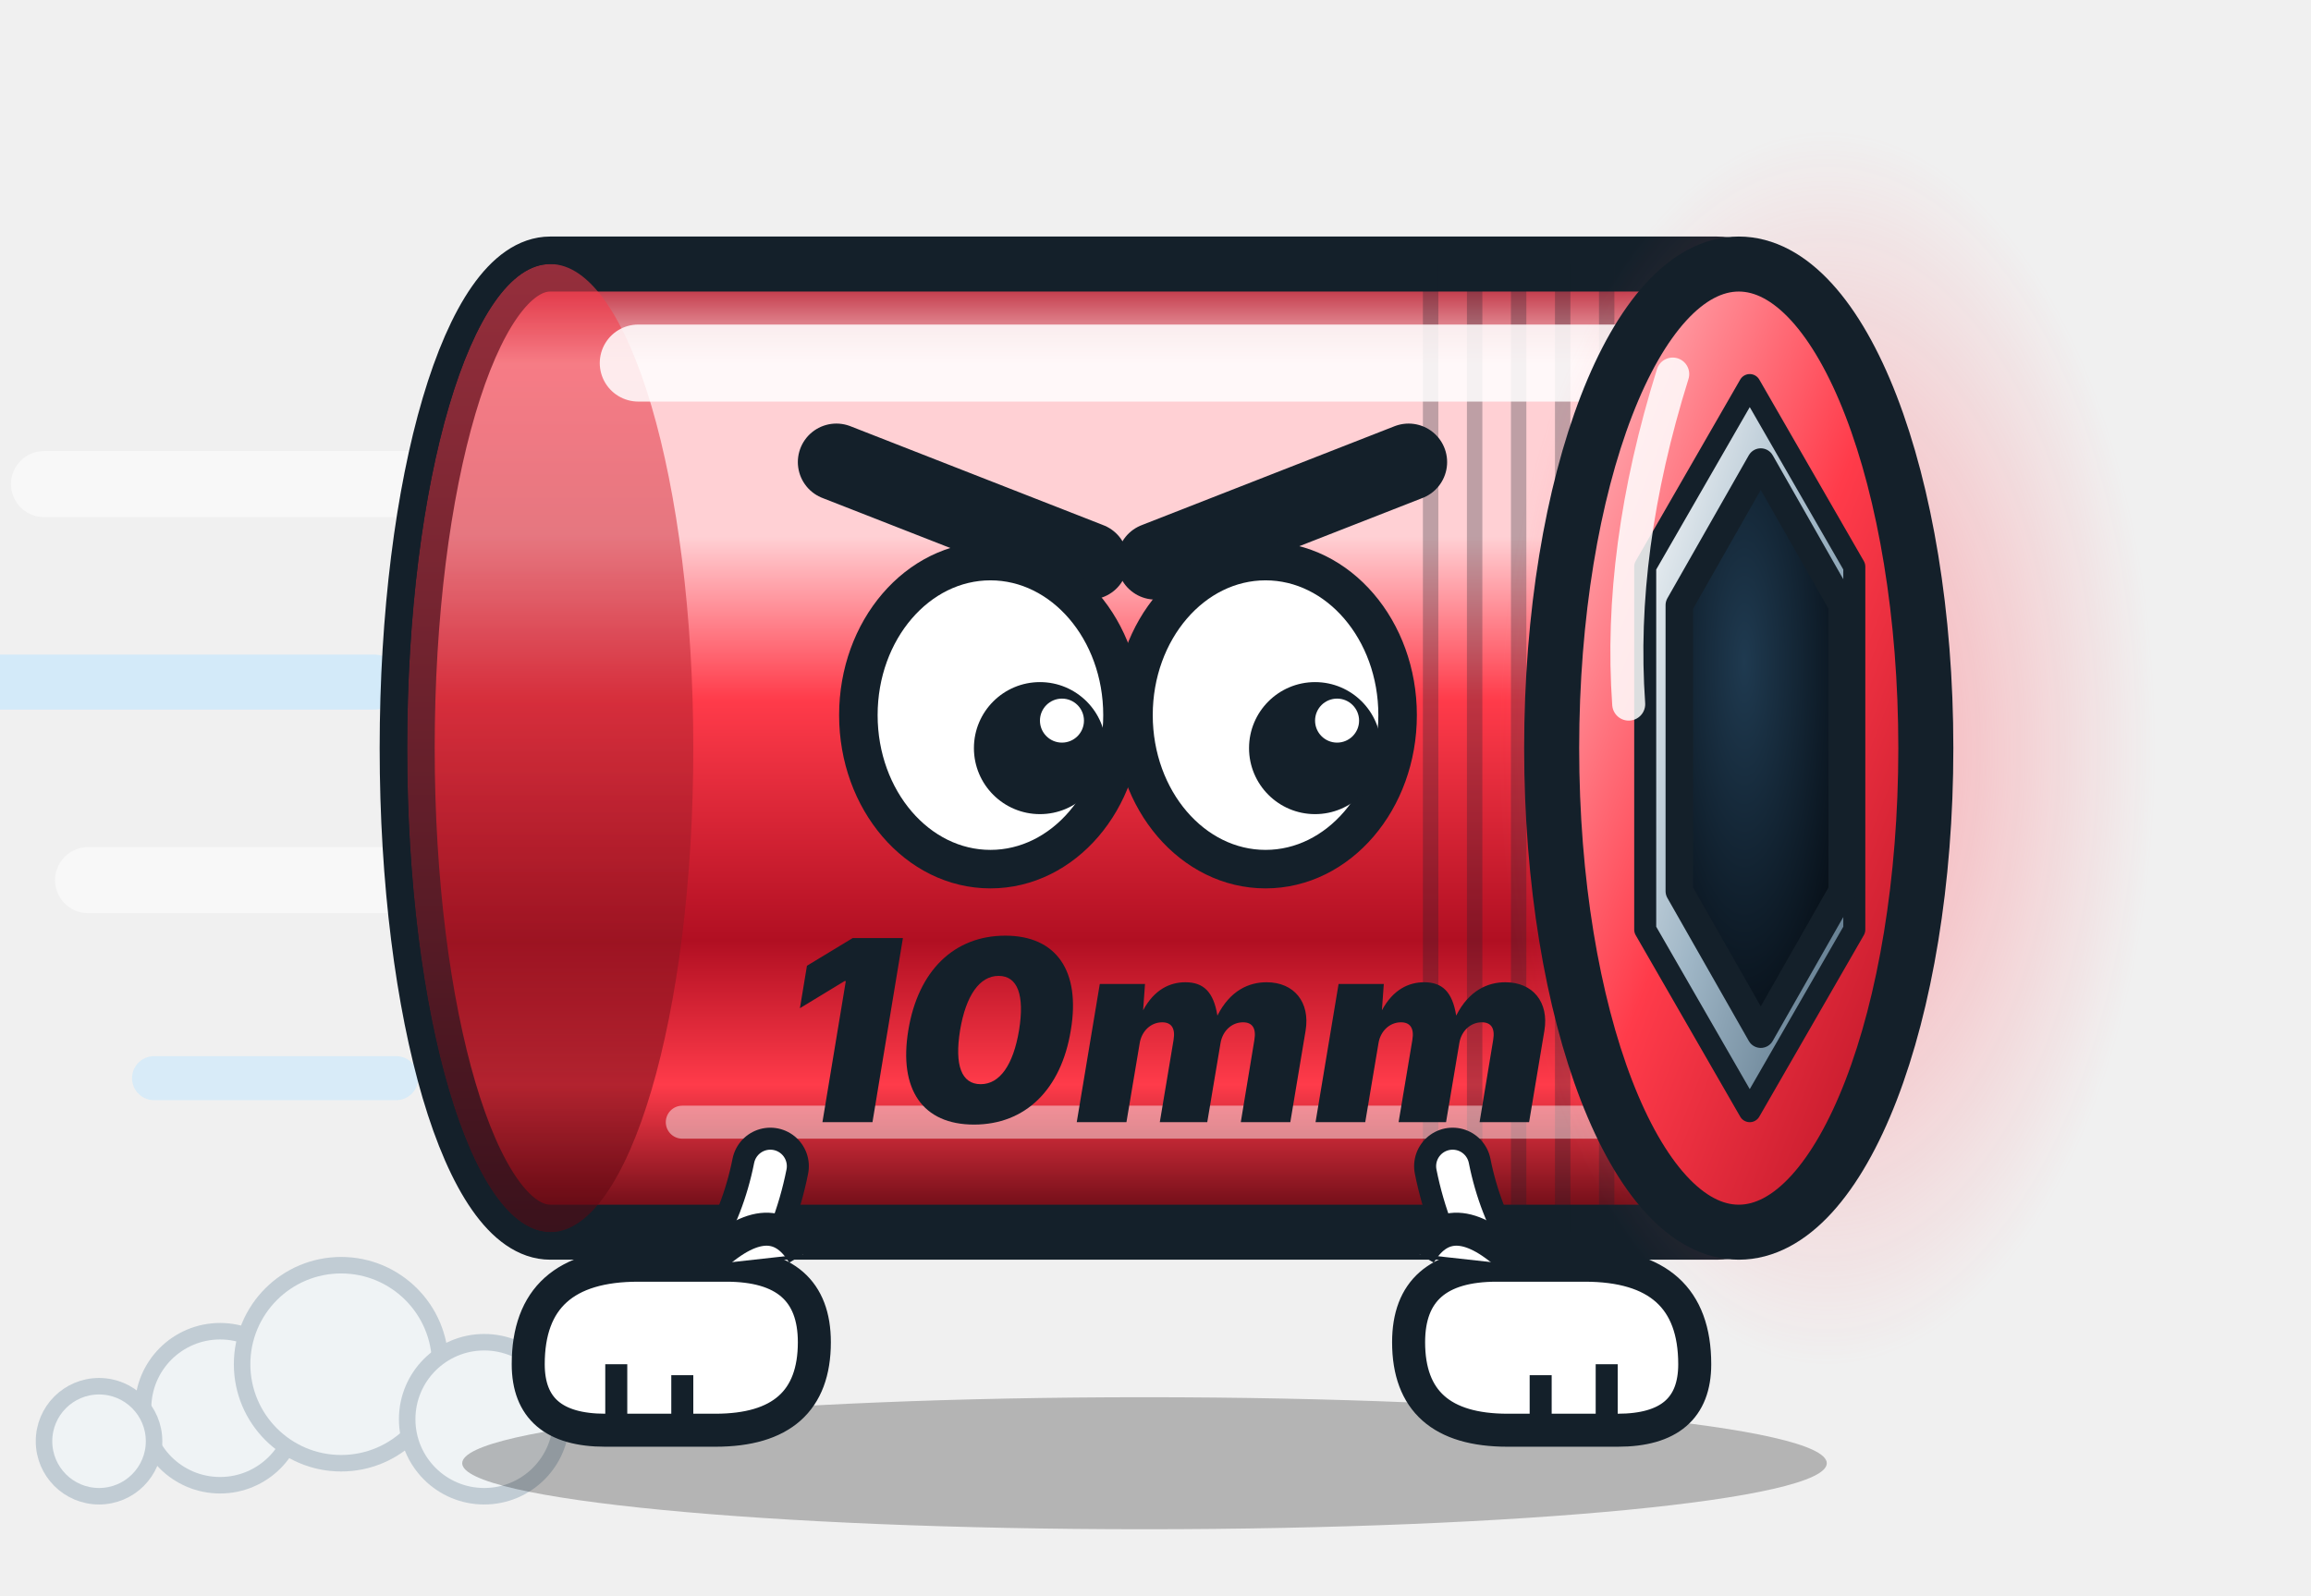
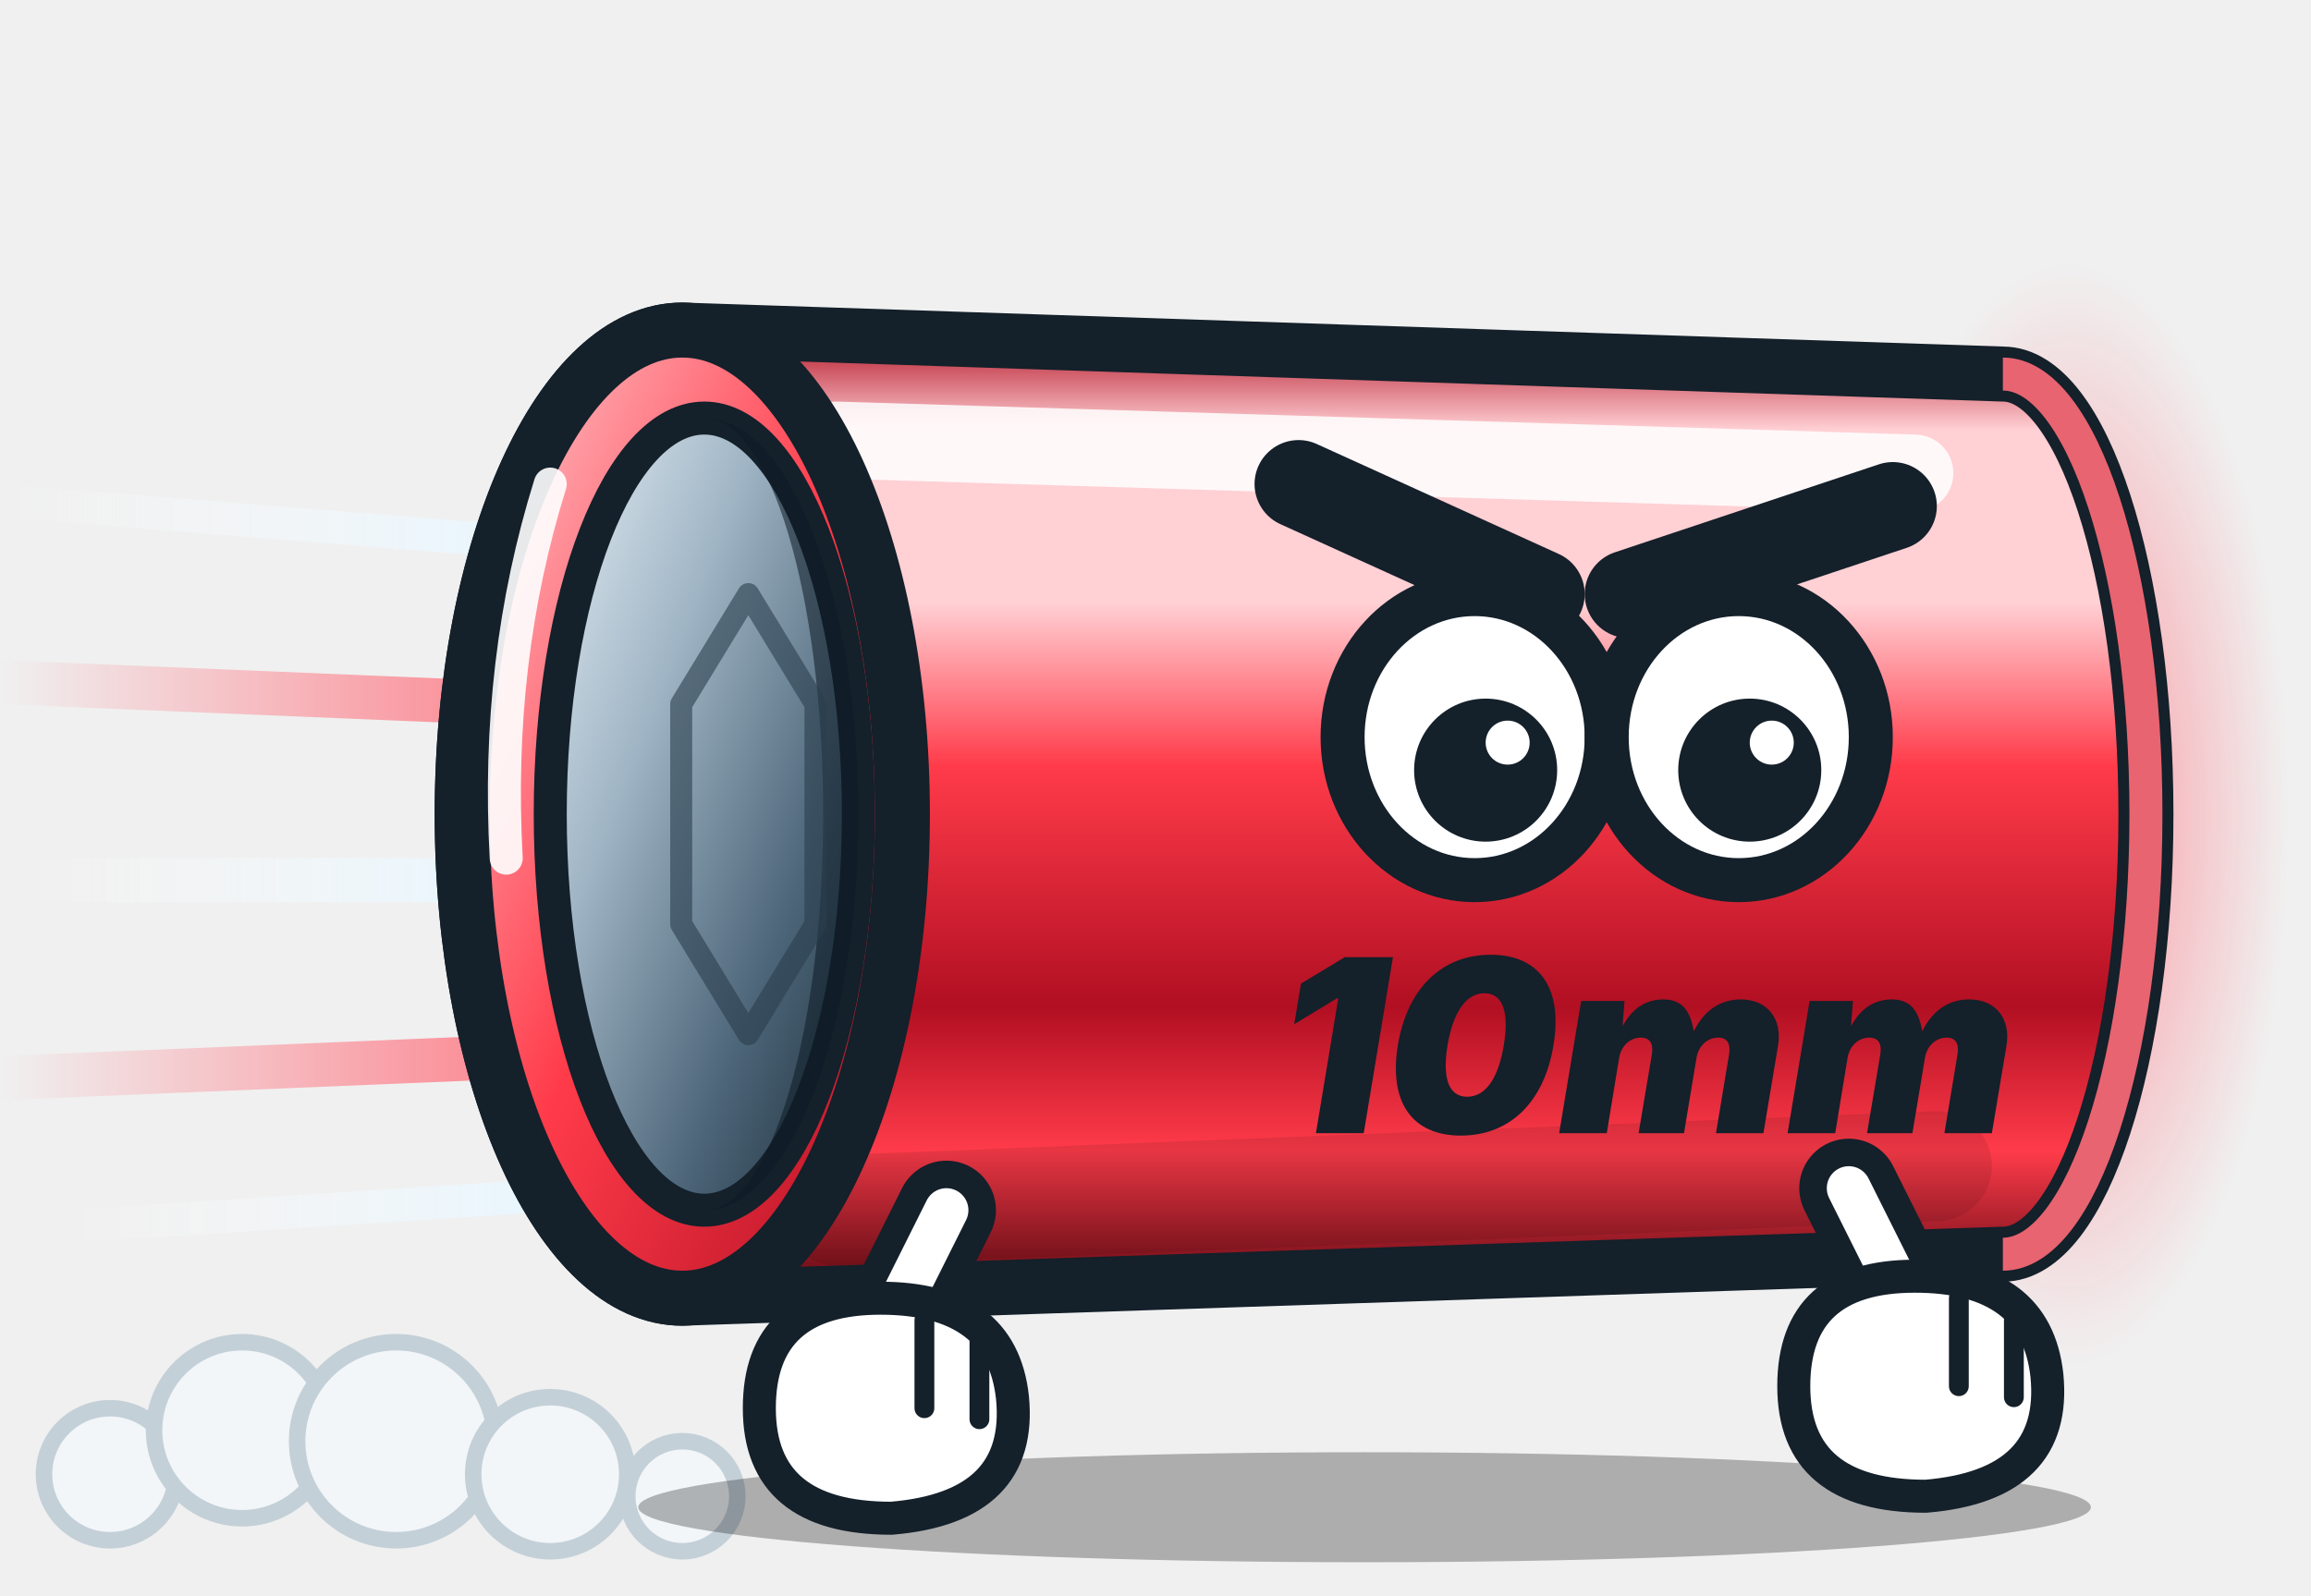
<svg xmlns="http://www.w3.org/2000/svg" viewBox="0 0 210 145">
  <defs>
    <linearGradient id="body" x2="0" y2="1">
      <stop offset="0" stop-color="#b10f22" />
      <stop offset="0.1" stop-color="#ffd0d4" />
      <stop offset="0.28" stop-color="#ffd0d4" />
      <stop offset="0.45" stop-color="#ff3b4a" />
      <stop offset="0.7" stop-color="#b10f22" />
      <stop offset="0.85" stop-color="#ff3b4a" />
      <stop offset="1" stop-color="#5a0710" />
    </linearGradient>
    <linearGradient id="face" x1="0" y1="0" x2="1" y2="1">
      <stop offset="0" stop-color="#ffd0d4" />
      <stop offset="0.5" stop-color="#ff3b4a" />
      <stop offset="1" stop-color="#b10f22" />
    </linearGradient>
    <linearGradient id="drive" x2="0" y2="1">
      <stop offset="0" stop-color="#ff3b4a" />
      <stop offset="1" stop-color="#5a0710" />
    </linearGradient>
-     <radialGradient id="hole" cx=".4" cy=".35" r=".8">
-       <stop stop-color="#1f3a50" />
-       <stop offset="1" stop-color="#03080e" />
-     </radialGradient>
+     <linearGradient id="hole" x1="0" y1="0" x2="1" y2="1">
+       <stop stop-color="#e8f2f8" />
+       <stop offset=".35" stop-color="#9fb4c4" />
+       <stop offset=".7" stop-color="#4c6578" />
+       <stop offset="1" stop-color="#1c2c38" />
+     </linearGradient>
    <linearGradient id="bevel" x1="0" y1="0" x2="1" y2="1">
      <stop stop-color="#ffffff" />
-       <stop offset=".5" stop-color="#9fb6c6" />
-       <stop offset="1" stop-color="#4f6a7e" />
+       <stop offset=".5" stop-color="#b8c8d4" />
+       <stop offset="1" stop-color="#6f879a" />
    </linearGradient>
    <radialGradient id="fglow" cx=".5" cy=".5" r=".5">
-       <stop stop-color="#ff6b78" stop-opacity=".55" />
+       <stop stop-color="#ff6b78" stop-opacity=".7" />
      <stop offset="1" stop-color="#ff6b78" stop-opacity="0" />
    </radialGradient>
+     <linearGradient id="streak" x2="1" y2="0">
+       <stop stop-color="#ffffff" stop-opacity="0" />
+       <stop offset="1" stop-color="#e6f6ff" stop-opacity=".95" />
+     </linearGradient>
+     <linearGradient id="streakb" x2="1" y2="0">
+       <stop stop-color="#ff6b78" stop-opacity="0" />
+       <stop offset="1" stop-color="#ff6b78" stop-opacity=".8" />
+     </linearGradient>
    <clipPath id="bodyclip">
-       <path d="M50 24 H156 A16 44 0 0 1 156 112 H50 A13 44 0 0 1 50 24Z" />
+       <path d="M62 30 L182 34 A13 40 0 0 1 182 114 L62 118 A20 44 0 0 1 62 30Z" />
    </clipPath>
  </defs>
-   <g stroke-linecap="round" fill="none">
-     <path d="M4 44 H40" stroke="#ffffff" stroke-width="6" opacity=".55" />
-     <path d="M0 62 H34" stroke="#bfe6ff" stroke-width="5" opacity=".6" />
-     <path d="M8 80 H38" stroke="#ffffff" stroke-width="6" opacity=".5" />
-     <path d="M14 98 H36" stroke="#bfe6ff" stroke-width="4" opacity=".5" />
+   <path d="M0 44 L50 48 L50 51 L0 47Z" fill="url(#streak)" />
+   <path d="M0 60 L48 62 L48 66 L0 64Z" fill="url(#streakb)" />
+   <path d="M2 78 L46 78 L46 82 L2 82Z" fill="url(#streak)" />
+   <path d="M0 96 L48 94 L48 98 L0 100Z" fill="url(#streakb)" />
+   <path d="M6 110 L52 107 L52 110 L6 113Z" fill="url(#streak)" />
+   <g fill="#f2f6f9" stroke="#c4d0d8" stroke-width="1.5">
+     <circle cx="10" cy="134" r="6" />
+     <circle cx="22" cy="130" r="8" />
+     <circle cx="36" cy="131" r="9" />
+     <circle cx="50" cy="134" r="7" />
+     <circle cx="62" cy="136" r="5" />
  </g>
-   <g fill="#eef3f6" stroke="#b9c6cf" stroke-width="1.5" opacity=".85">
-     <circle cx="20" cy="128" r="7" />
-     <circle cx="31" cy="124" r="9" />
-     <circle cx="44" cy="129" r="7" />
-     <circle cx="9" cy="131" r="5" />
+   <ellipse cx="124" cy="137" rx="66" ry="5" fill="#000" opacity=".28" />
+   <ellipse cx="188" cy="74" rx="20" ry="50" fill="url(#fglow)" />
+   <path d="M62 30 L182 34 A13 40 0 0 1 182 114 L62 118 A20 44 0 0 1 62 30Z" fill="url(#body)" stroke="#14202a" stroke-width="5" stroke-linejoin="round" />
+   <g clip-path="url(#bodyclip)">
+     <path d="M76 40 L174 43" stroke="#fff" stroke-width="7" stroke-linecap="round" opacity=".85" />
+     <path d="M76 110 L176 106" stroke="#000" stroke-width="10" stroke-linecap="round" opacity=".09" />
  </g>
-   <ellipse cx="104" cy="133" rx="62" ry="6" fill="#000" opacity=".25" />
-   <path d="M50 24 H156 A16 44 0 0 1 156 112 H50 A13 44 0 0 1 50 24Z" fill="url(#body)" stroke="#14202a" stroke-width="5" stroke-linejoin="round" />
-   <g clip-path="url(#bodyclip)">
-     <ellipse cx="50" cy="68" rx="13" ry="44" fill="url(#drive)" opacity=".55" />
-     <g stroke="#14202a" stroke-width="1.4" opacity=".28">
-       <path d="M130 24 V112" />
-       <path d="M134 24 V112" />
-       <path d="M138 24 V112" />
-       <path d="M142 24 V112" />
-       <path d="M146 24 V112" />
-     </g>
-     <path d="M58 33 H150" stroke="#fff" stroke-width="7" stroke-linecap="round" opacity=".85" />
-     <path d="M62 102 H146" stroke="#fff" stroke-width="3" stroke-linecap="round" opacity=".45" />
+   <path d="M182 34 A13 40 0 0 1 182 114" fill="none" stroke="#ff6b78" stroke-width="3" opacity=".9" />
+   <ellipse cx="62" cy="74" rx="20" ry="44" fill="url(#face)" stroke="#14202a" stroke-width="5" />
+   <ellipse cx="64" cy="74" rx="14" ry="36" fill="url(#hole)" stroke="#14202a" stroke-width="3" />
+   <path d="M64 38 A14 36 0 0 1 64 110 A9 30 0 0 0 64 38Z" fill="#0d1a24" opacity=".55" />
+   <polygon points="68.0,94.0 61.9,84.0 61.9,64.0 68.0,54.0 74.1,64.0 74.1,84.0" fill="none" stroke="#2a3e4c" stroke-width="2" stroke-linejoin="round" opacity=".6" />
+   <path d="M50 44 Q45 60 46 78" stroke="#fff" stroke-width="3" fill="none" stroke-linecap="round" opacity=".9" />
+   <path d="M118 44 L140 54" stroke="#14202a" stroke-width="8" stroke-linecap="round" />
+   <path d="M172 46 L148 54" stroke="#14202a" stroke-width="8" stroke-linecap="round" />
+   <ellipse cx="134" cy="67" rx="12" ry="13" fill="#fff" stroke="#14202a" stroke-width="4" />
+   <ellipse cx="158" cy="67" rx="12" ry="13" fill="#fff" stroke="#14202a" stroke-width="4" />
+   <circle cx="135" cy="70" r="6.5" fill="#14202a" />
+   <circle cx="159" cy="70" r="6.5" fill="#14202a" />
+   <circle cx="137" cy="67.5" r="2" fill="#fff" />
+   <circle cx="161" cy="67.5" r="2" fill="#fff" />
+   <text x="116" y="103" font-family="Inter,Arial,sans-serif" font-size="22" font-style="italic" font-weight="900" fill="#14202a">10mm</text>
+   <path d="M86 110 L80 122" stroke="#14202a" stroke-width="9" stroke-linecap="round" />
+   <path d="M86 110 L80 122" stroke="#fff" stroke-width="4" stroke-linecap="round" />
+   <g stroke="#14202a" stroke-width="3" stroke-linejoin="round">
+     <path d="M69 128 q0 -10 11 -10 q11 0 12 9 q1 10 -11 11 q-12 0 -12 -10z" fill="#fff" />
  </g>
-   <ellipse cx="166" cy="68" rx="30" ry="56" fill="url(#fglow)" />
-   <ellipse cx="158" cy="68" rx="17" ry="44" fill="url(#face)" stroke="#14202a" stroke-width="5" />
-   <polygon points="159.0,101.0 149.5,84.5 149.5,51.5 159.0,35.0 168.5,51.5 168.5,84.5" fill="url(#bevel)" stroke="#14202a" stroke-width="2" stroke-linejoin="round" />
-   <polygon points="160.0,94.0 152.6,81.0 152.6,55.0 160.0,42.0 167.4,55.0 167.4,81.0" fill="url(#hole)" stroke="#14202a" stroke-width="2.5" stroke-linejoin="round" />
-   <path d="M152 34 Q147 50 148 64" stroke="#fff" stroke-width="3" fill="none" stroke-linecap="round" opacity=".85" />
-   <path d="M76 42 L99 51" stroke="#14202a" stroke-width="7" stroke-linecap="round" />
-   <path d="M128 42 L105 51" stroke="#14202a" stroke-width="7" stroke-linecap="round" />
-   <ellipse cx="90" cy="65" rx="12" ry="14" fill="#fff" stroke="#14202a" stroke-width="3.5" />
-   <ellipse cx="115" cy="65" rx="12" ry="14" fill="#fff" stroke="#14202a" stroke-width="3.5" />
-   <circle cx="94.5" cy="68" r="6" fill="#14202a" />
-   <circle cx="119.5" cy="68" r="6" fill="#14202a" />
-   <circle cx="96.5" cy="65.5" r="2" fill="#fff" />
-   <circle cx="121.5" cy="65.5" r="2" fill="#fff" />
-   <text x="71" y="102" font-family="Inter,Arial,sans-serif" font-size="23" font-style="italic" font-weight="900" fill="#14202a">10mm</text>
-   <g stroke="#14202a" stroke-width="3" stroke-linejoin="round" fill="#ffffff">
-     <g transform="translate(70 112) scale(1 1)">
-       <path d="M0 -6 q-2 10 -10 16" fill="none" stroke="#14202a" stroke-width="7" stroke-linecap="round" />
-       <path d="M0 -6 q-2 10 -10 16" fill="none" stroke="#ffffff" stroke-width="3" stroke-linecap="round" />
-       <path d="M-22 12 q0 -9 10 -9 h8 q8 0 8 7 q0 8 -9 8 h-10 q-7 0 -7 -6z" fill="#ffffff" />
-       <path d="M-6 3 q6 -6 9 -1" fill="#ffffff" />
-       <path d="M-14 18 v-6 M-8 18 v-5" stroke-width="2" />
-     </g>
-     <g transform="translate(132 112) scale(-1 1)">
-       <path d="M0 -6 q-2 10 -10 16" fill="none" stroke="#14202a" stroke-width="7" stroke-linecap="round" />
-       <path d="M0 -6 q-2 10 -10 16" fill="none" stroke="#ffffff" stroke-width="3" stroke-linecap="round" />
-       <path d="M-22 12 q0 -9 10 -9 h8 q8 0 8 7 q0 8 -9 8 h-10 q-7 0 -7 -6z" fill="#ffffff" />
-       <path d="M-6 3 q6 -6 9 -1" fill="#ffffff" />
-       <path d="M-14 18 v-6 M-8 18 v-5" stroke-width="2" />
-     </g>
+   <path d="M84 120 v8 M89 122 v7" stroke="#14202a" stroke-width="1.8" stroke-linecap="round" />
+   <path d="M74 123 q3 -3 7 -2" stroke="#fff" stroke-width="2" fill="none" opacity=".9" />
+   <path d="M168 108 L174 120" stroke="#14202a" stroke-width="9" stroke-linecap="round" />
+   <path d="M168 108 L174 120" stroke="#fff" stroke-width="4" stroke-linecap="round" />
+   <g stroke="#14202a" stroke-width="3" stroke-linejoin="round">
+     <path d="M163 126 q0 -10 11 -10 q11 0 12 9 q1 10 -11 11 q-12 0 -12 -10z" fill="#fff" />
  </g>
+   <path d="M178 118 v8 M183 120 v7" stroke="#14202a" stroke-width="1.8" stroke-linecap="round" />
+   <path d="M168 121 q3 -3 7 -2" stroke="#fff" stroke-width="2" fill="none" opacity=".9" />
</svg>
